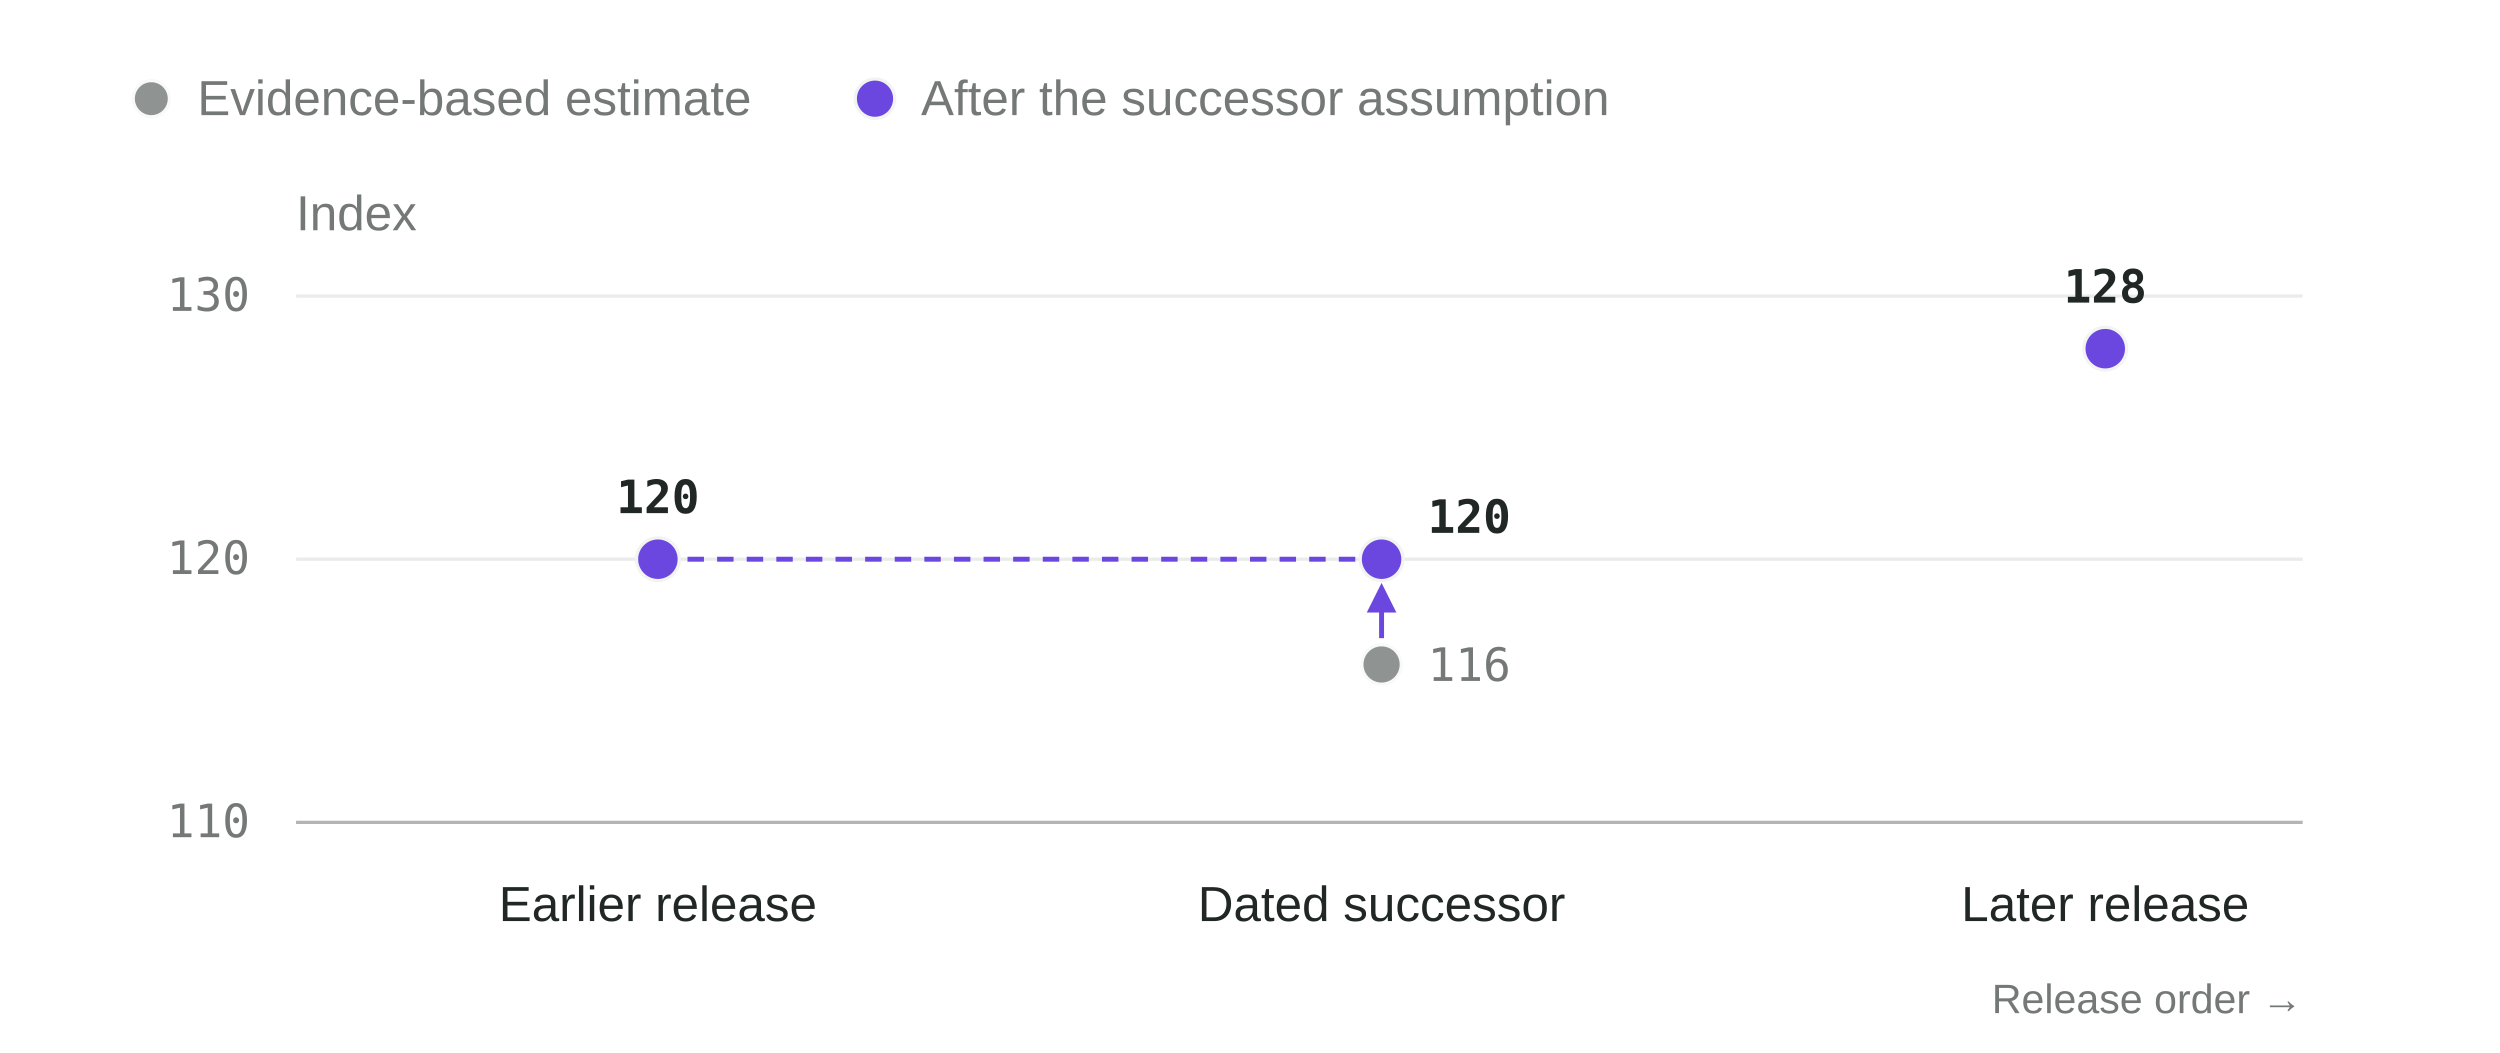
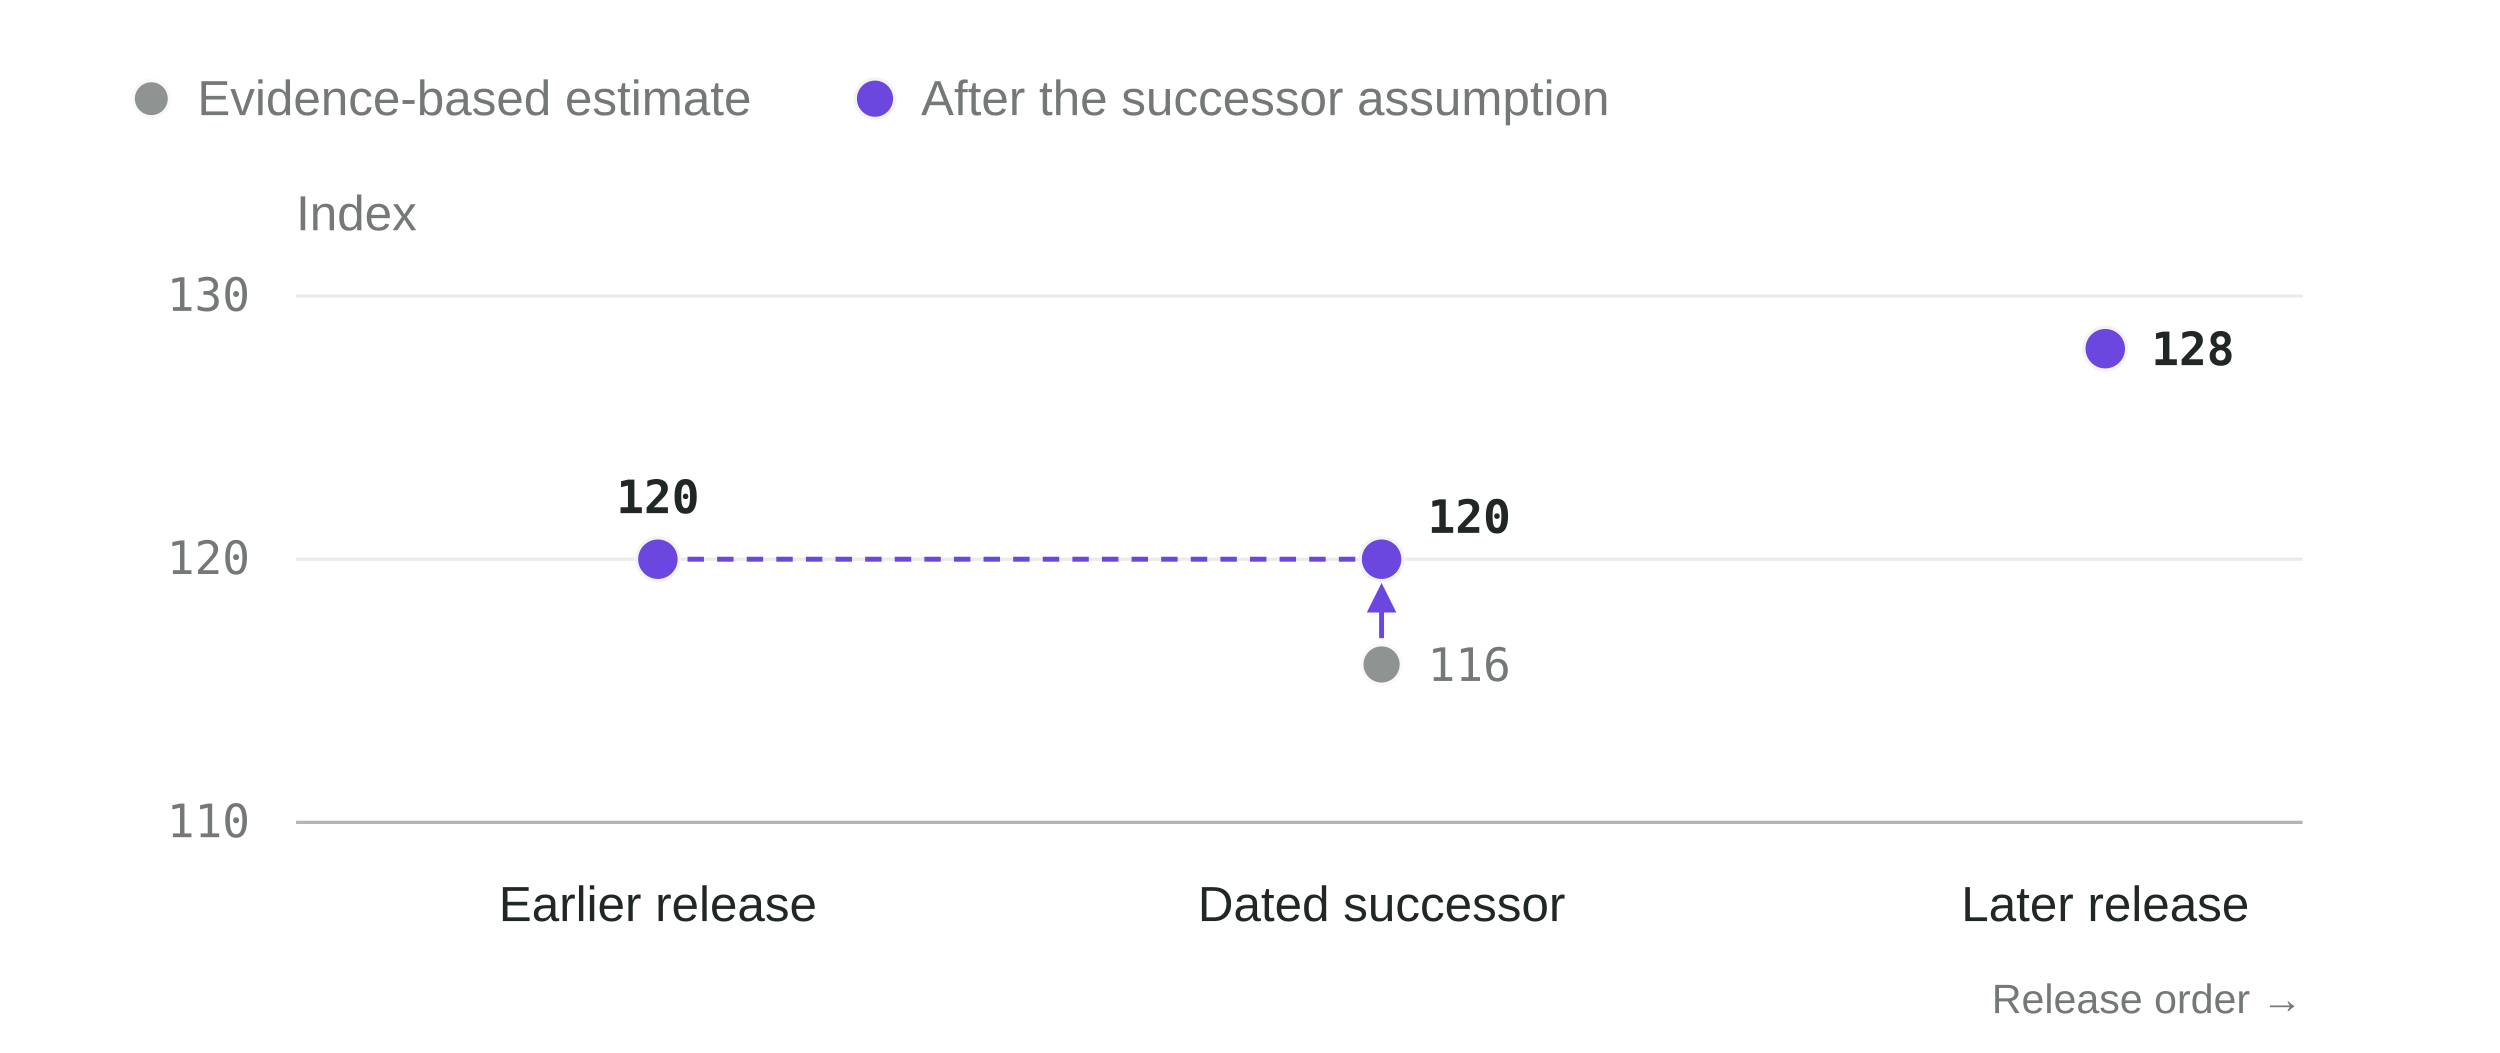
<svg xmlns="http://www.w3.org/2000/svg" viewBox="0 0 760 320" role="img" aria-labelledby="title desc">
  <style>
text{font-family:"Avenir Next","Segoe UI",Arial,sans-serif;font-size:15px;fill:#202724}
.num{font-family:"SFMono-Regular","SF Mono",Menlo,Consolas,monospace;font-size:14px}
.small{font-size:12.5px}.big{font-size:18px}.strong{font-weight:600}
.muted{fill-opacity:.62}.faint{opacity:.4}.half{opacity:.5}
.grid{fill:none;stroke:#202724;stroke-opacity:.09}
.guide{fill:none;stroke:#202724;stroke-opacity:.22}
.axis{fill:none;stroke:#202724;stroke-opacity:.34}
.ink{fill:#202724}.ink-line{fill:none;stroke:#202724}.ink-wash{fill:#202724;fill-opacity:.08}
.ring{stroke:#f2f4f2;stroke-width:2;paint-order:stroke}.gap{stroke:#f2f4f2;stroke-width:2}
.violet{fill:#6b47e0}.violet-line{fill:none;stroke:#6b47e0}.violet-wash{fill:#6b47e0;fill-opacity:.14}
.rose{fill:#c93f78}.rose-line{fill:none;stroke:#c93f78}.rose-wash{fill:#c93f78;fill-opacity:.14}
.amber{fill:#a8740c}.amber-line{fill:none;stroke:#a8740c}.amber-wash{fill:#a8740c;fill-opacity:.16}
.h0{stop-color:#3557e6}.h1{stop-color:#6b47e0}.h2{stop-color:#d9467f}
.land0{stop-color:#6b47e0;stop-opacity:.12}.land1{stop-color:#6b47e0;stop-opacity:.01}
.halo{opacity:0}
.m{font-size:1.12em}.mr,.mi,.mb{font-family:"KaTeX_Main","Latin Modern Roman","STIX Two Text","Cambria","Times New Roman",serif;font-style:normal;font-weight:400}.mb{font-weight:700}.mi{font-family:"KaTeX_Math","Latin Modern Math","STIX Two Text","Cambria Math","Times New Roman",serif;font-style:italic}
@media (prefers-color-scheme:dark){
text{fill:#f2f3ed}.muted{fill-opacity:.58}
.grid{stroke:#f2f3ed;stroke-opacity:.08}.guide{stroke:#f2f3ed;stroke-opacity:.2}.axis{stroke:#f2f3ed;stroke-opacity:.3}
.ink{fill:#f2f3ed}.ink-line{stroke:#f2f3ed}.ink-wash{fill:#f2f3ed;fill-opacity:.1}
.ring{stroke:#0b1016}.gap{stroke:#0b1016}
.violet{fill:#8f6bff}.violet-line{stroke:#8f6bff}.violet-wash{fill:#8f6bff;fill-opacity:.22}
.rose{fill:#e06296}.rose-line{stroke:#e06296}.rose-wash{fill:#e06296;fill-opacity:.2}
.amber{fill:#b98b24}.amber-line{stroke:#b98b24}.amber-wash{fill:#b98b24;fill-opacity:.22}
.h0{stop-color:#4a72ff}.h1{stop-color:#8f6bff}.h2{stop-color:#ff92bd}
.land0{stop-color:#6f8cff;stop-opacity:.16}.land1{stop-color:#6f8cff;stop-opacity:.02}
.halo{opacity:.55}
}
</style>
  <defs>
    <filter id="glow" x="-1" y="-1" width="3" height="3">
      <feGaussianBlur stdDeviation="3" />
    </filter>
    <marker id="tip-ink" viewBox="0 0 10 10" refX="8" refY="5" markerWidth="6" markerHeight="6" orient="auto-start-reverse">
      <path class="ink" d="M0 0L10 5L0 10Z" />
    </marker>
    <marker id="tip-violet" viewBox="0 0 10 10" refX="8" refY="5" markerWidth="6" markerHeight="6" orient="auto-start-reverse">
      <path class="violet" d="M0 0L10 5L0 10Z" />
    </marker>
    <marker id="tip-rose" viewBox="0 0 10 10" refX="8" refY="5" markerWidth="6" markerHeight="6" orient="auto-start-reverse">
      <path class="rose" d="M0 0L10 5L0 10Z" />
    </marker>
    <marker id="tip-amber" viewBox="0 0 10 10" refX="8" refY="5" markerWidth="6" markerHeight="6" orient="auto-start-reverse">
      <path class="amber" d="M0 0L10 5L0 10Z" />
    </marker>
  </defs>
  <g class="half">
    <circle class="ink halo" cx="46" cy="30" r="7" filter="url(#glow)" />
    <circle class="ink ring" cx="46" cy="30" r="5" />
  </g>
  <text class="muted" x="60" y="35">Evidence-based estimate</text>
  <g>
    <circle class="violet halo" cx="266" cy="30" r="7.5" filter="url(#glow)" />
    <circle class="violet ring" cx="266" cy="30" r="5.5" />
  </g>
  <text class="muted" x="280" y="35">After the successor assumption</text>
  <text class="muted" x="90" y="70">Index</text>
  <path class="axis" d="M90 250L700 250" />
  <text class="num muted" x="76" y="254.5" text-anchor="end">110</text>
  <path class="grid" d="M90 170L700 170" />
  <text class="num muted" x="76" y="174.5" text-anchor="end">120</text>
  <path class="grid" d="M90 90L700 90" />
  <text class="num muted" x="76" y="94.5" text-anchor="end">130</text>
  <path class="violet-line" d="M200 170L420 170" stroke-width="1.5" stroke-dasharray="5 4" />
  <path class="violet-line" d="M420 194L420 179" stroke-width="1.5" marker-end="url(#tip-violet)" />
  <g class="half">
    <circle class="ink halo" cx="420" cy="202" r="7.5" filter="url(#glow)" />
    <circle class="ink ring" cx="420" cy="202" r="5.5" />
  </g>
  <text class="num muted" x="434" y="207">116</text>
  <g>
    <circle class="violet halo" cx="200" cy="170" r="8" filter="url(#glow)" />
    <circle class="violet ring" cx="200" cy="170" r="6" />
  </g>
  <g>
    <circle class="violet halo" cx="420" cy="170" r="8" filter="url(#glow)" />
    <circle class="violet ring" cx="420" cy="170" r="6" />
  </g>
  <g>
    <circle class="violet halo" cx="640" cy="106" r="8" filter="url(#glow)" />
    <circle class="violet ring" cx="640" cy="106" r="6" />
  </g>
  <text class="num strong" x="200" y="156" text-anchor="middle">120</text>
  <text class="num strong" x="434" y="162">120</text>
-   <text class="num strong" x="640" y="92" text-anchor="middle">128</text>
+   <text class="num strong" x="654" y="111">128</text>
  <text x="200" y="280" text-anchor="middle">Earlier release</text>
  <text x="420" y="280" text-anchor="middle">Dated successor</text>
  <text x="640" y="280" text-anchor="middle">Later release</text>
  <text class="small muted" x="700" y="308" text-anchor="end">Release order →</text>
</svg>
